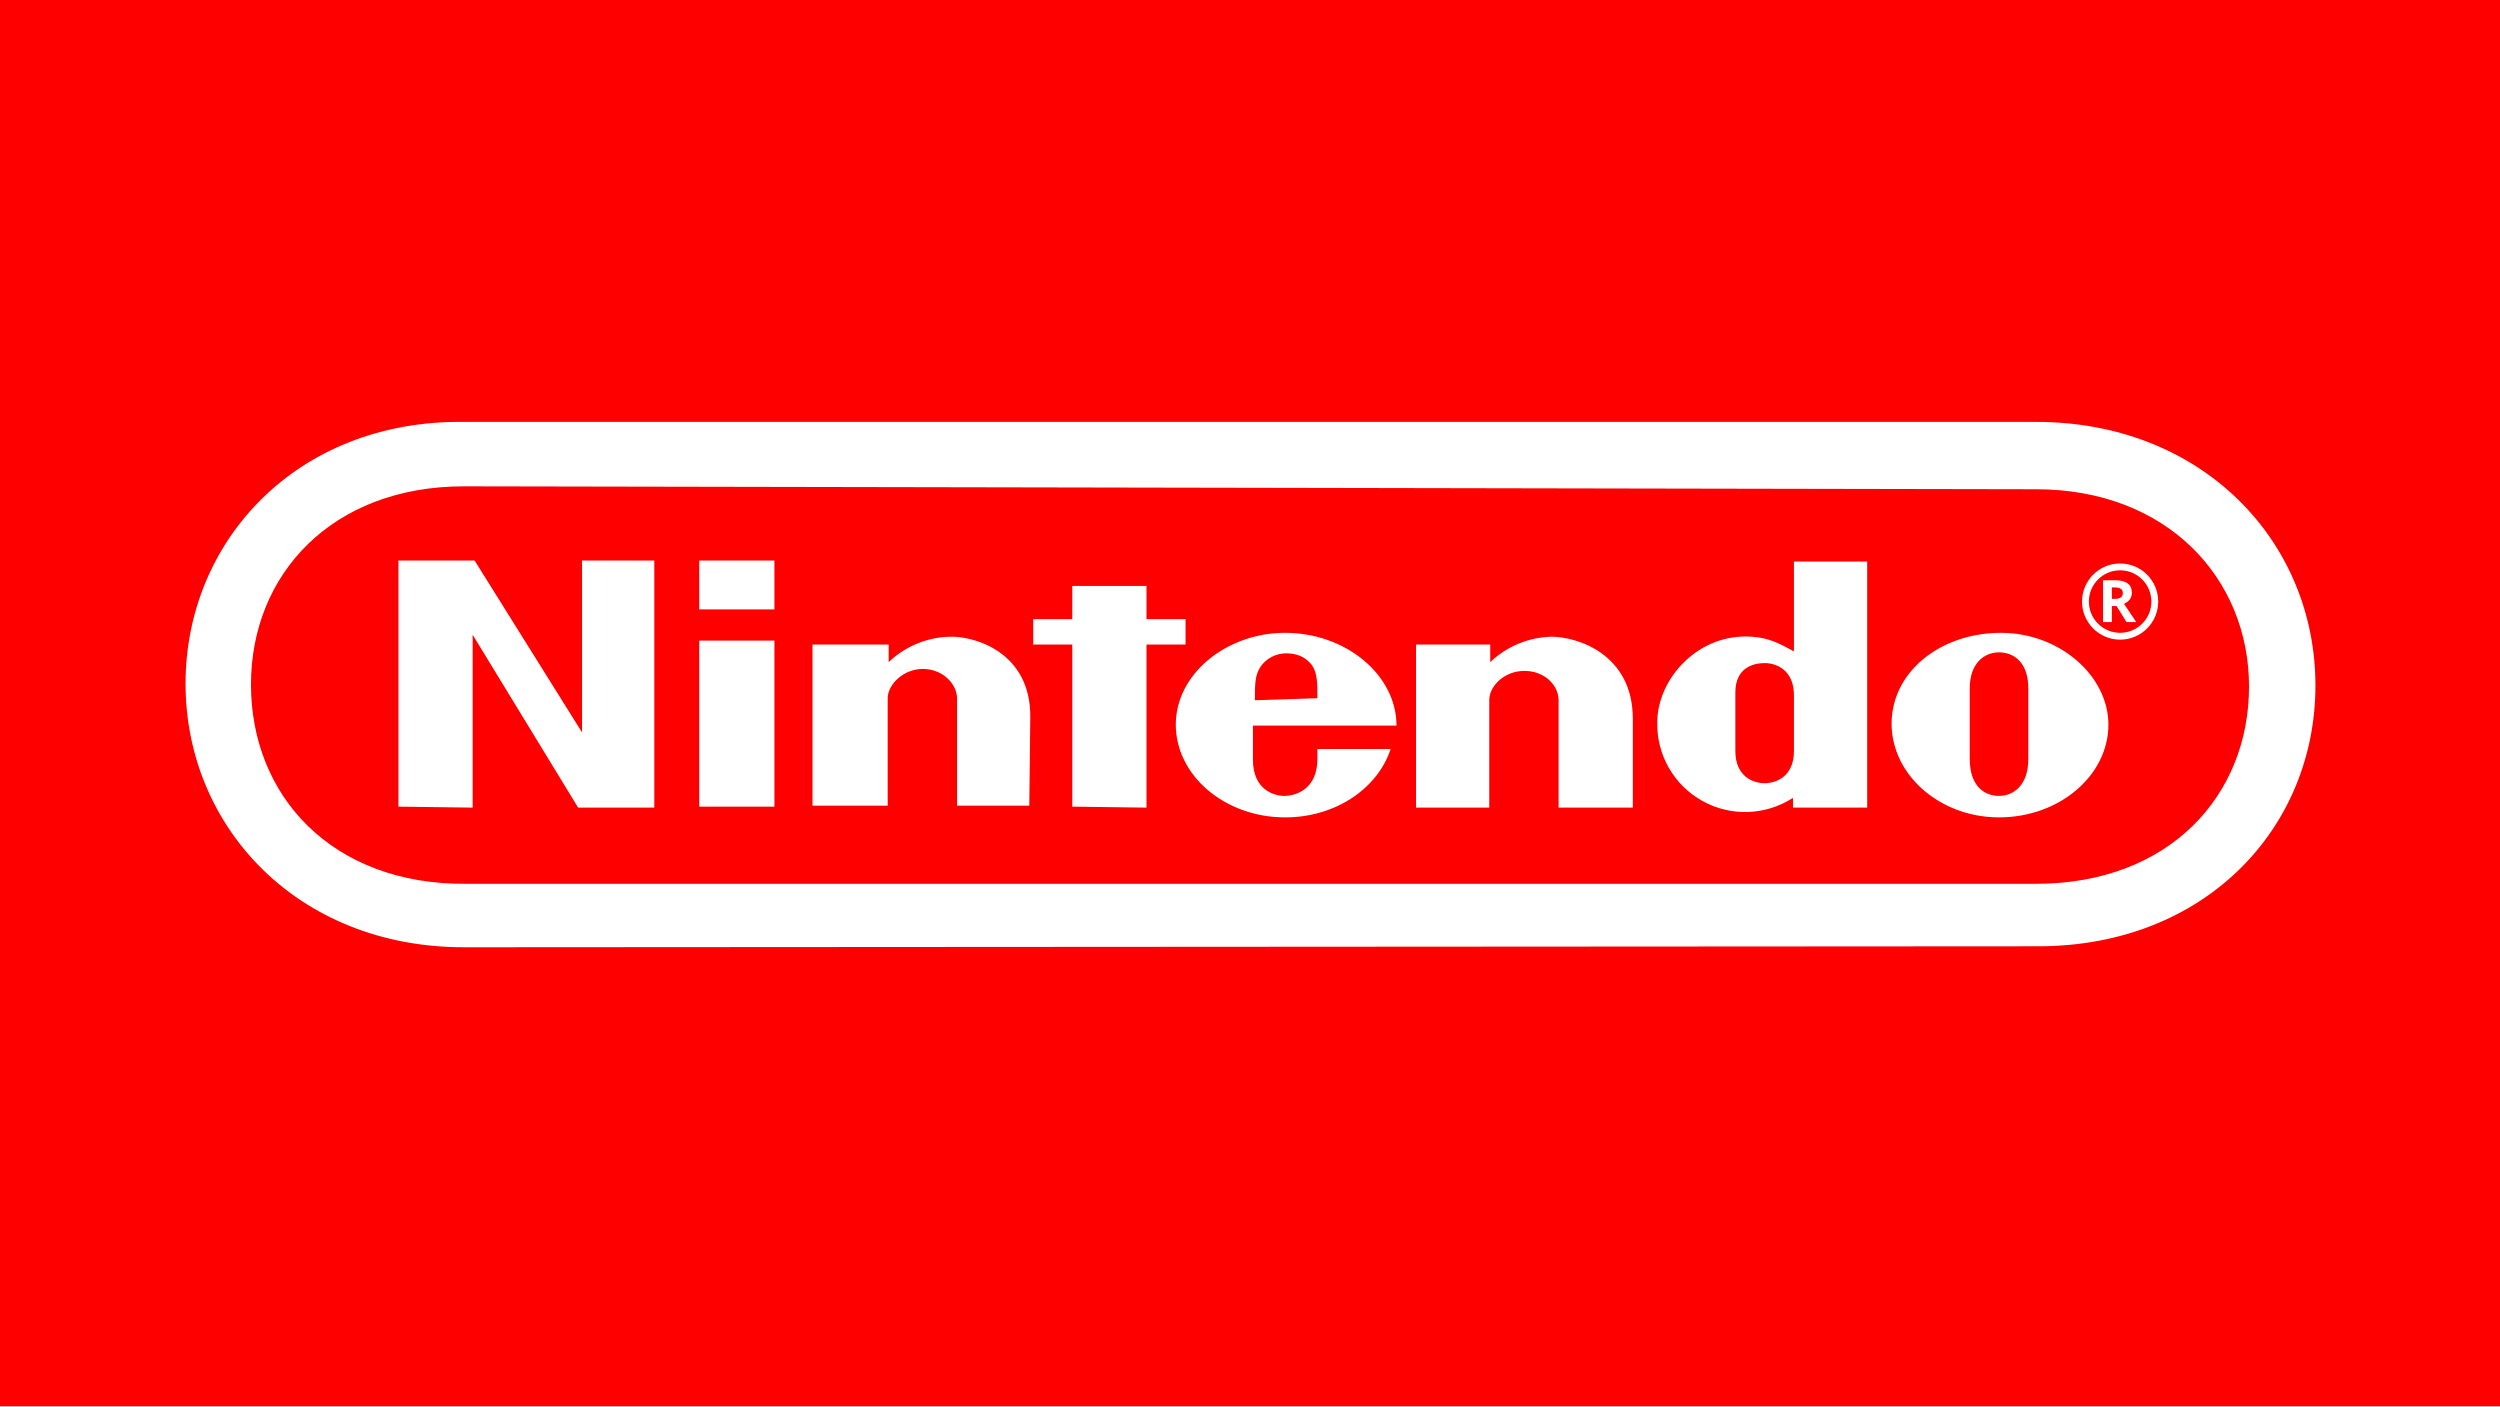
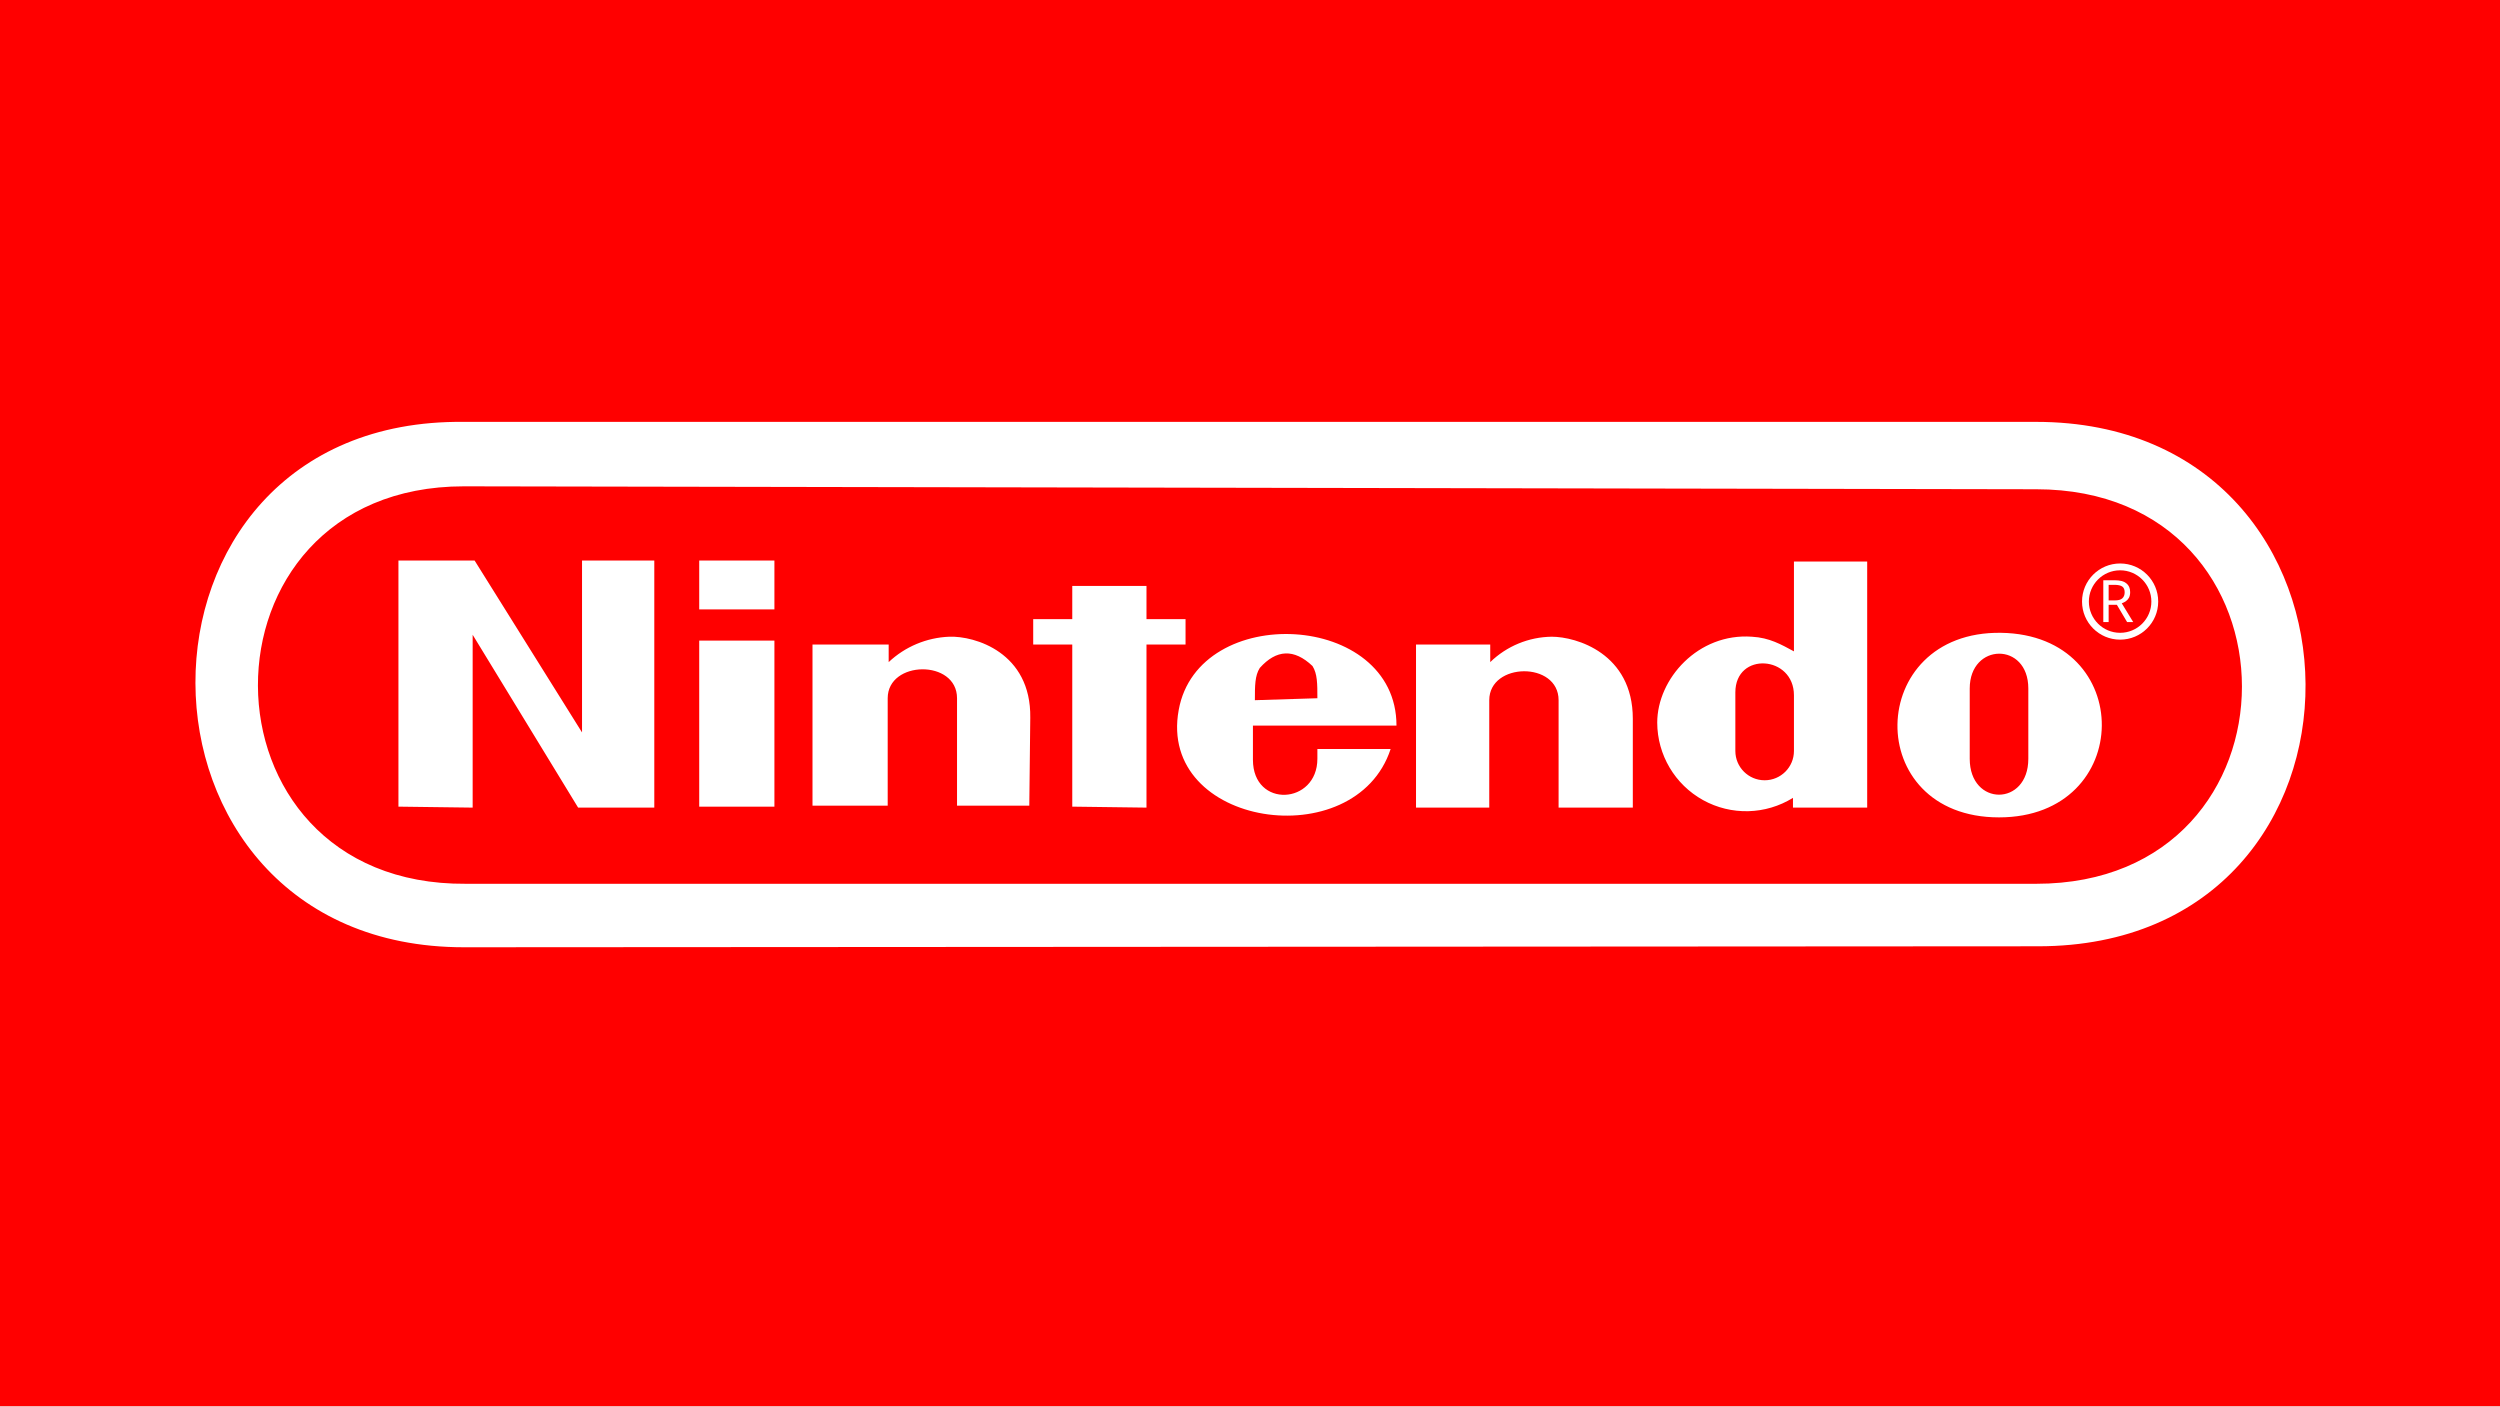
- <svg xmlns="http://www.w3.org/2000/svg" preserveAspectRatio="xMidYMid slice" viewBox="0 0 256 144">
-   <path fill="red" d="M0 0h256v144H0z" />
-   <path fill="#fff" d="M47.5 97C30.5 97 19 84.7 19 70c0-14.6 11.4-27 28.5-26.8h161c17 0 28.6 12.2 28.6 27 0 14.6-11.3 26.7-28.4 26.7zm0-47.2c-13.5 0-21.8 9-21.8 20.3 0 11.4 8.3 20.5 22 20.4h160.8c13.6 0 21.8-9 21.8-20.2 0-11-8.3-20.2-21.8-20.2zm81 21.9c0-1.5 0-2.5.5-3.3.6-1 1.7-1.5 2.7-1.5 1 0 2 .3 2.7 1.3.5.8.5 1.8.5 3.3zm6.4 5v1c0 3.2-2.3 3.8-3.4 3.8-1 0-3.2-.6-3.2-3.7v-3.5H143c0-5.2-5.2-9.5-11.4-9.5-6 0-11.2 4.2-11.2 9.4s5 9.5 11.2 9.5c5.2 0 9.5-3 10.8-7zm32.3 6h-7.6v-11c0-1.5-1.4-3-3.5-3-2 0-3.6 1.5-3.6 3v11H145V66h7.6v1.8a9.4 9.4 0 0 1 6.3-2.6c2.5 0 8.3 1.7 8.3 8.4zm-61.8-.2H98v-11c0-1.4-1.4-3-3.5-3-2 0-3.6 1.6-3.6 3v11h-7.7V66H91v1.8a9.4 9.4 0 0 1 6.2-2.6c2.6-.1 8.4 1.6 8.3 8.3l-.1 9zm78.3-25h7.5v25.2h-7.6v-1a9 9 0 0 1-13.9-7.7c0-4.5 4.2-9.2 9.7-8.8 1.8.1 3 .8 4.3 1.5zm0 16.7v-3c0-2.6-1.8-3.3-3-3.3s-3 .5-3 3v6c0 2.6 1.8 3.3 3 3.3s3-.7 3-3.3zm24 0v3.5c0 2.7-1.5 3.8-3 3.8s-3-1-3-3.8v-7.2c0-2.6 1.5-3.7 3-3.7s3 1 3 3.7V74zm-3 9.5c6.2 0 11.2-4.3 11.2-9.5 0-5-5-9.4-11-9.4-6.2 0-11.2 4-11.2 9.3 0 5.3 5 9.6 11 9.6zM71.6 62.4v-5h7.7v5zm0 20.2v-17h7.7v17zm38.2 0V66h-4v-2.6h4V60h7.6v3.4h4V66h-4v16.7zm-69 0V57.4h7.8l11 17.6V57.4H67v25.3h-7.8L48.4 65v17.7z" />
-   <circle cx="217.1" cy="61.6" r="3.9" fill="#fff" />
+ <svg xmlns="http://www.w3.org/2000/svg" baseProfile="tiny" version="1.2" viewBox="0 0 256 144">
+   <path fill="red" d="M0 0h256v144H0V0z" />
+   <path fill="#FFF" d="M47.5 97c-36.5 0-36.8-54.2 0-53.8h161c36.5 0 37 53.7.2 53.7L47.5 97zm0-47.2c-28.2 0-28.1 40.9.2 40.7h160.8c28.1 0 28.1-40.4 0-40.4l-161-.3zm81 21.9c0-1.5 0-2.5.5-3.3 1.7-1.9 3.5-2 5.4-.2.5.8.5 1.8.5 3.3l-6.4.2zm6.4 5v1c0 4.7-6.6 5.1-6.6.1v-3.5H143c0-11.7-20.3-12.7-22.3-1.6-2.2 12 18.1 15 21.7 4h-7.5zm32.3 6h-7.6v-11c0-4-7.1-3.9-7.1 0v11H145V66h7.6v1.8a9.2 9.2 0 0 1 6.3-2.6c2.5 0 8.3 1.7 8.3 8.4v9.1zm-61.8-.2H98v-11c0-4-7.1-3.9-7.1 0v11h-7.7V66H91v1.8a9.6 9.6 0 0 1 6.2-2.6c2.6-.1 8.4 1.6 8.3 8.3l-.1 9zm78.3-25h7.5v25.2h-7.6v-1a9.1 9.1 0 0 1-13.9-7.7c0-4.5 4.2-9.2 9.7-8.8 1.8.1 3 .8 4.3 1.5v-9.2zm0 16.7v-3c0-4.1-6-4.5-6-.3v6a3 3 0 0 0 6 0v-2.7zm24 3.5c0 4.9-6 4.9-6 0v-7.2c0-4.7 6-4.8 6 0v7.2zm-3 6c13.9 0 14.1-18.7.2-18.9-13.9-.2-14.3 18.9-.2 18.9zM71.6 62.4v-5h7.7v5h-7.7zm0 20.2v-17h7.7v17h-7.7zm38.2 0V66h-4v-2.6h4V60h7.6v3.4h4V66h-4v16.7l-7.6-.1zm-69 0V57.4h7.8l11 17.6V57.4H67v25.3h-7.8L48.4 65v17.7l-7.6-.1z" />
+   <circle cx="217.1" cy="61.6" r="3.9" fill="#FFF" />
  <circle cx="217.1" cy="61.6" r="3.2" fill="red" />
-   <text x="214.8" y="63.7" fill="#fff" font-family="sans-serif" font-size="6" font-weight="700">R</text>
+   <text fill="#FFF" font-family="sans-serif" font-size="6" transform="translate(214.8 63.7)">R</text>
</svg>
